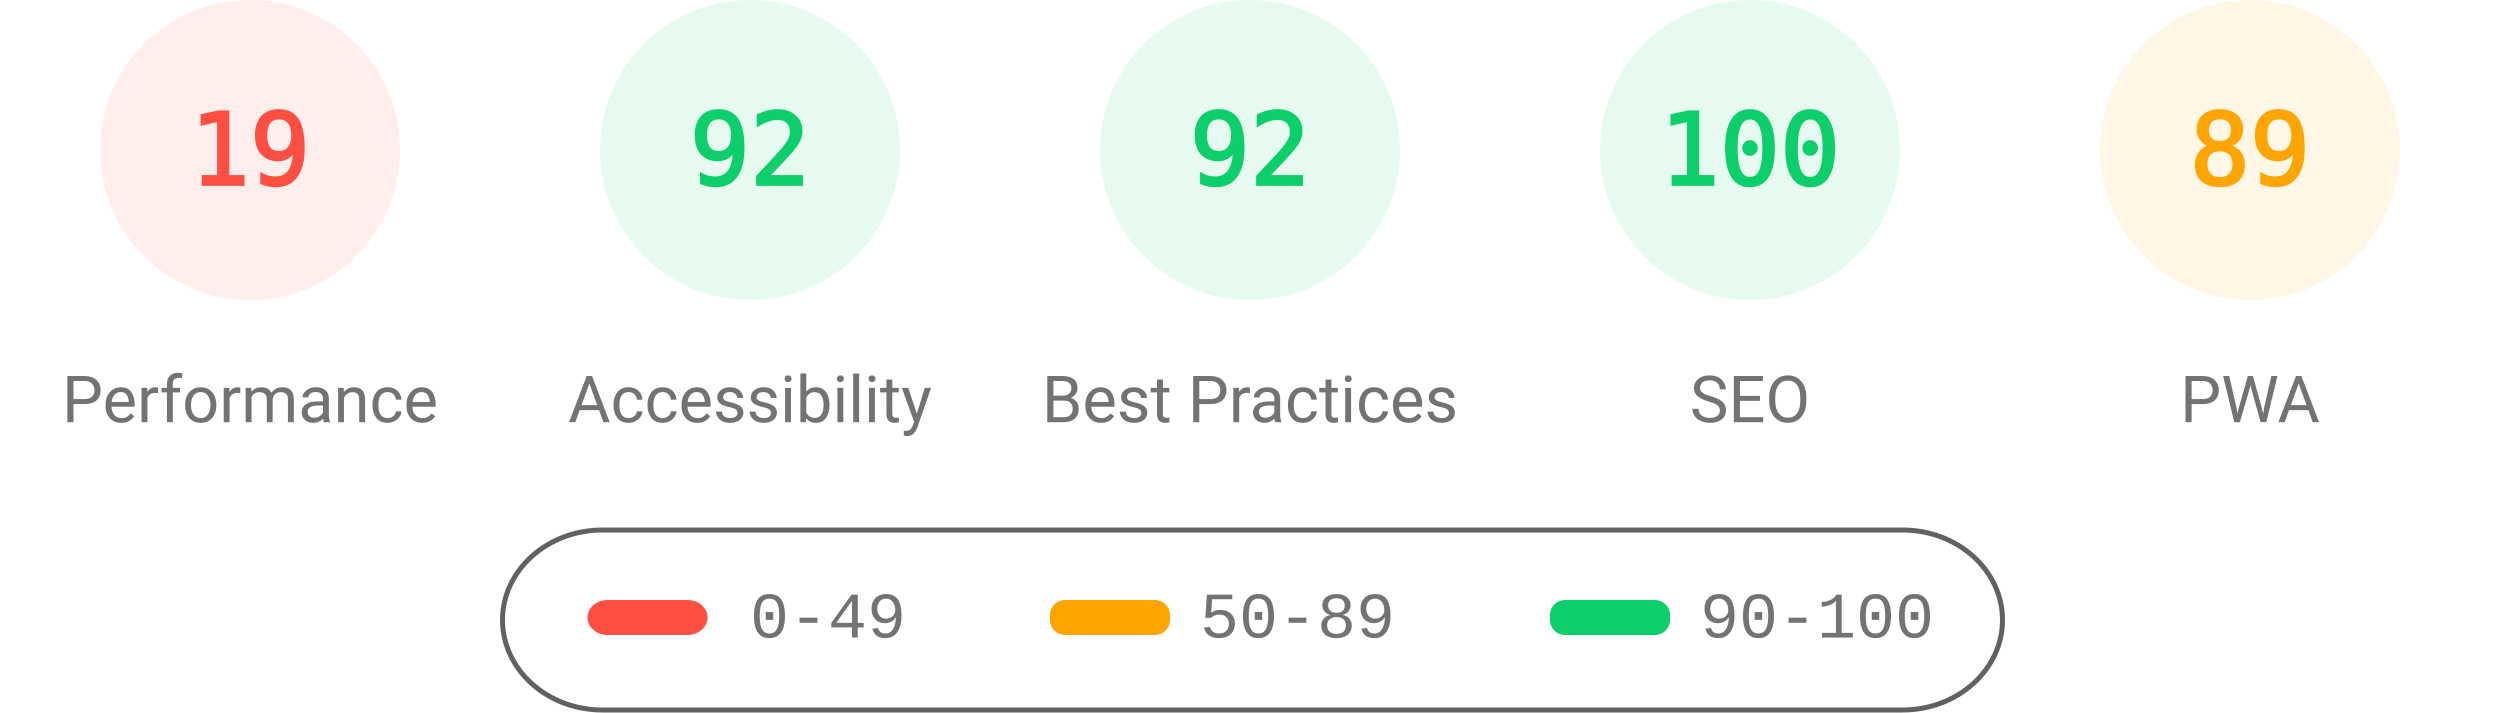
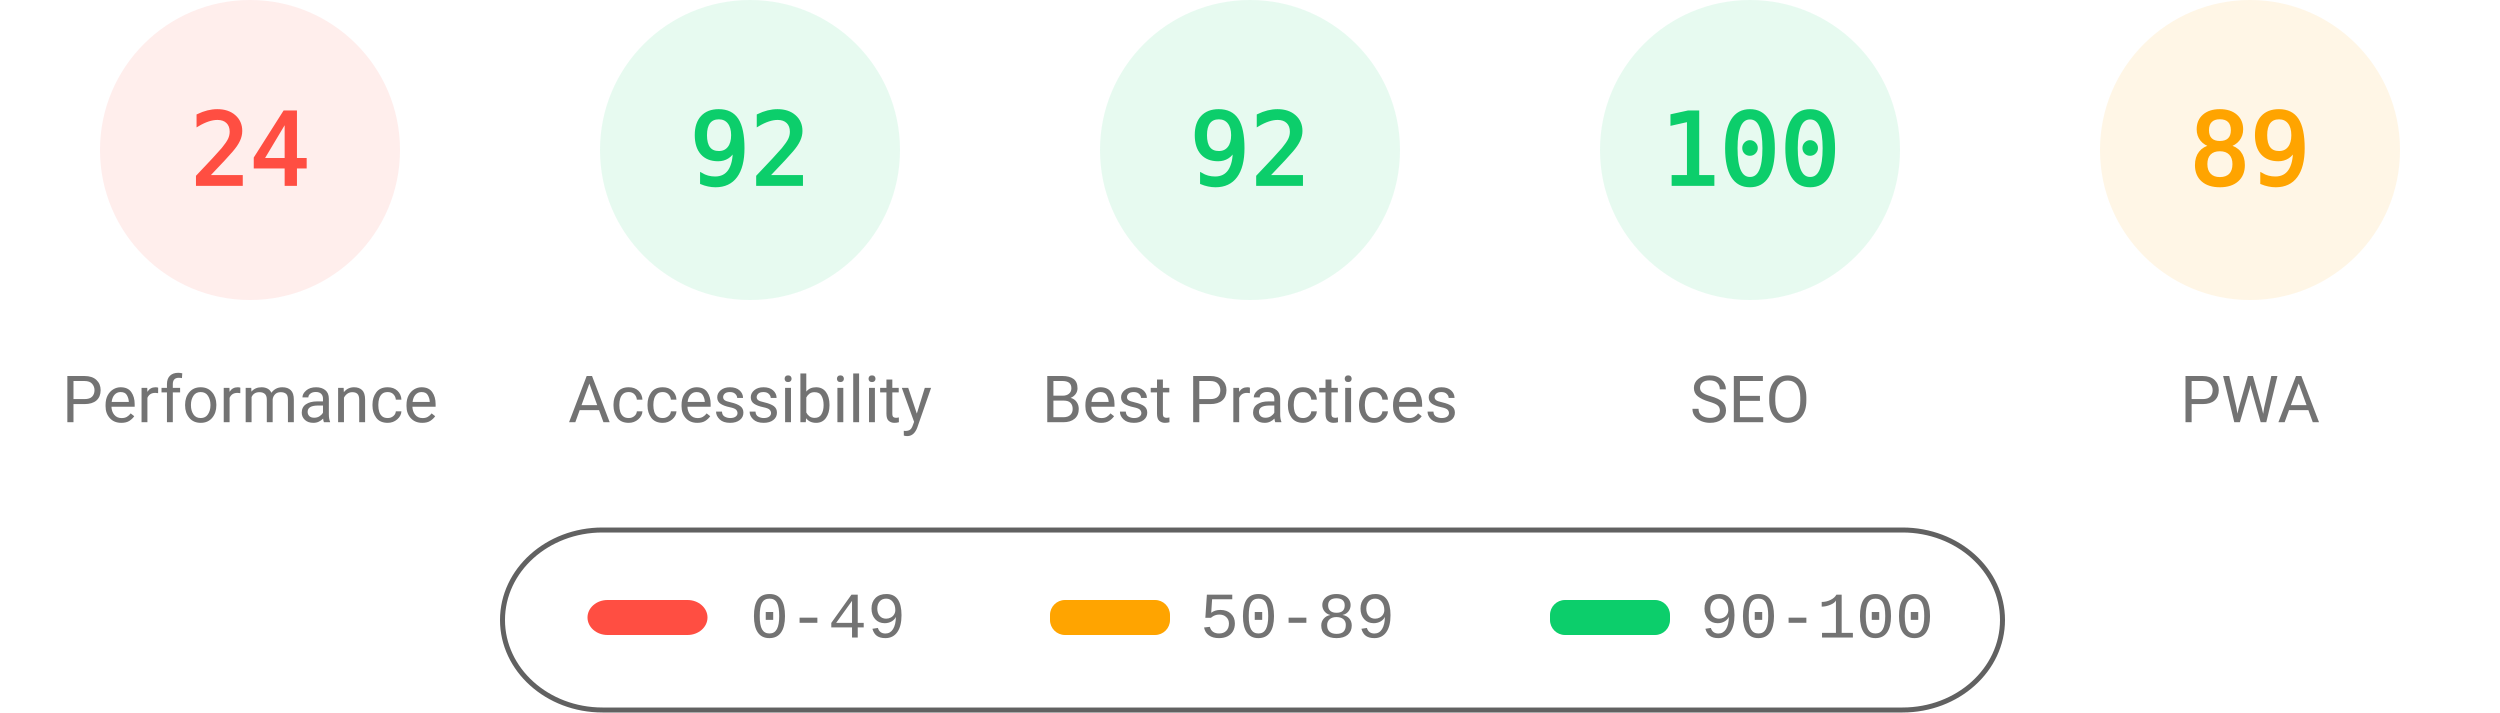
<svg xmlns="http://www.w3.org/2000/svg" fill="none" width="1000" height="285">
  <style>.gauge-base{opacity:.1}.gauge-arc{fill:none;animation-delay:250ms;stroke-linecap:round;transform:rotate(-90deg);transform-origin:100px 60px;animation:load-gauge 1s ease forwards}.guage-text{font-size:40px;font-family:monospace;text-align:center}.guage-red{color:#ff4e42;fill:#ff4e42;stroke:#ff4e42}.guage-orange{color:#ffa400;fill:#ffa400;stroke:#ffa400}.guage-green{color:#0cce6b;fill:#0cce6b;stroke:#0cce6b}.guage-undefined{color:#5c5c5c;fill:#5c5c5c;stroke:#5c5c5c}.guage-title{color:#737373;fill:#737373;stroke:none;font-size:26px;line-height:26px;font-family:Roboto,Halvetica,Arial,sans-serif}@keyframes load-gauge{from{stroke-dasharray:0 352.858}}</style>
  <svg class="guage-div guage-perf guage-red" viewBox="0 0 200 200" width="200" height="200">
    <circle class="gauge-base" r="56" cx="100" cy="60" stroke-width="8" />
-     <circle class="gauge-arc guage-arc-1" r="56" cx="100" cy="60" stroke-width="8" style="stroke-dasharray:66.853,351.858" />
-     <text class="guage-text" x="100" y="60" alignment-baseline="central" dominant-baseline="central" text-anchor="middle">19</text>
+     <circle class="gauge-arc guage-arc-1" r="56" cx="100" cy="60" stroke-width="8" style="stroke-dasharray:84.446,351.858" />
+     <text class="guage-text" x="100" y="60" alignment-baseline="central" dominant-baseline="central" text-anchor="middle">24</text>
    <text class="guage-title" x="100" y="160" alignment-baseline="central" dominant-baseline="central" text-anchor="middle">Performance</text>
  </svg>
  <svg class="guage-div guage-acc guage-green" viewBox="0 0 200 200" width="200" height="200" x="200">
    <circle class="gauge-base" r="56" cx="100" cy="60" stroke-width="8" />
    <circle class="gauge-arc guage-arc-2" r="56" cx="100" cy="60" stroke-width="8" style="stroke-dasharray:323.709,351.858" />
    <text class="guage-text" x="100" y="60" alignment-baseline="central" dominant-baseline="central" text-anchor="middle">92</text>
    <text class="guage-title" x="100" y="160" alignment-baseline="central" dominant-baseline="central" text-anchor="middle">Accessibility</text>
  </svg>
  <svg class="guage-div guage-best guage-green" viewBox="0 0 200 200" width="200" height="200" x="400">
    <circle class="gauge-base" r="56" cx="100" cy="60" stroke-width="8" />
    <circle class="gauge-arc guage-arc-3" r="56" cx="100" cy="60" stroke-width="8" style="stroke-dasharray:323.709,351.858" />
    <text class="guage-text" x="100" y="60" alignment-baseline="central" dominant-baseline="central" text-anchor="middle">92</text>
    <text class="guage-title" x="100" y="160" alignment-baseline="central" dominant-baseline="central" text-anchor="middle">Best Practices</text>
  </svg>
  <svg class="guage-div guage-seo guage-green" viewBox="0 0 200 200" width="200" height="200" x="600">
    <circle class="gauge-base" r="56" cx="100" cy="60" stroke-width="8" />
    <circle class="gauge-arc guage-arc-4" r="56" cx="100" cy="60" stroke-width="8" style="stroke-dasharray:351.858,351.858" />
    <text class="guage-text" x="100" y="60" alignment-baseline="central" dominant-baseline="central" text-anchor="middle">100</text>
    <text class="guage-title" x="100" y="160" alignment-baseline="central" dominant-baseline="central" text-anchor="middle">SEO</text>
  </svg>
  <svg class="guage-div guage-pwa guage-orange" viewBox="0 0 200 200" width="200" height="200" x="800">
    <circle class="gauge-base" r="56" cx="100" cy="60" stroke-width="8" />
    <circle class="gauge-arc guage-arc-4" r="56" cx="100" cy="60" stroke-width="8" style="stroke-dasharray:313.154,351.858" />
    <text class="guage-text" x="100" y="60" alignment-baseline="central" dominant-baseline="central" text-anchor="middle">89</text>
    <text class="guage-title" x="100" y="160" alignment-baseline="central" dominant-baseline="central" text-anchor="middle">PWA</text>
  </svg>
  <svg width="604" height="76" x="200" y="210">
    <path fill="none" id="canvas_background" d="M-1-1h604v80H-1z" />
    <rect fill-opacity="0" stroke="#616161" stroke-width="2" rx="40" id="svg_2" height="72" width="600" y="2" x="1" fill="#000" />
    <rect stroke="#000" rx="8" id="svg_3" height="14" width="48" y="30" x="35" stroke-opacity="null" stroke-width="0" fill="#ff4e42" />
    <rect stroke="#000" rx="6" id="svg_4" height="14" width="48" y="30" x="220" stroke-opacity="null" stroke-width="0" fill="#ffa400" />
    <rect stroke="#000" rx="6" id="svg_5" height="14" width="48" y="30" x="420" stroke-opacity="null" stroke-width="0" fill="#0cce6b" />
    <text xml:space="preserve" text-anchor="start" font-family="'Courier New', Courier, monospace" font-size="26" id="svg_6" y="45" x="100" stroke-opacity="null" stroke-width="0" stroke="#000" fill="#737373">0-49</text>
    <text xml:space="preserve" text-anchor="start" font-family="'Courier New', Courier, monospace" font-size="26" id="svg_7" y="45" x="280" stroke-opacity="null" stroke-width="0" stroke="#000" fill="#737373">50-89</text>
    <text xml:space="preserve" text-anchor="start" font-family="'Courier New', Courier, monospace" font-size="26" id="svg_8" y="45" x="480" stroke-opacity="null" stroke-width="0" stroke="#000" fill="#737373">90-100</text>
  </svg>
</svg>
